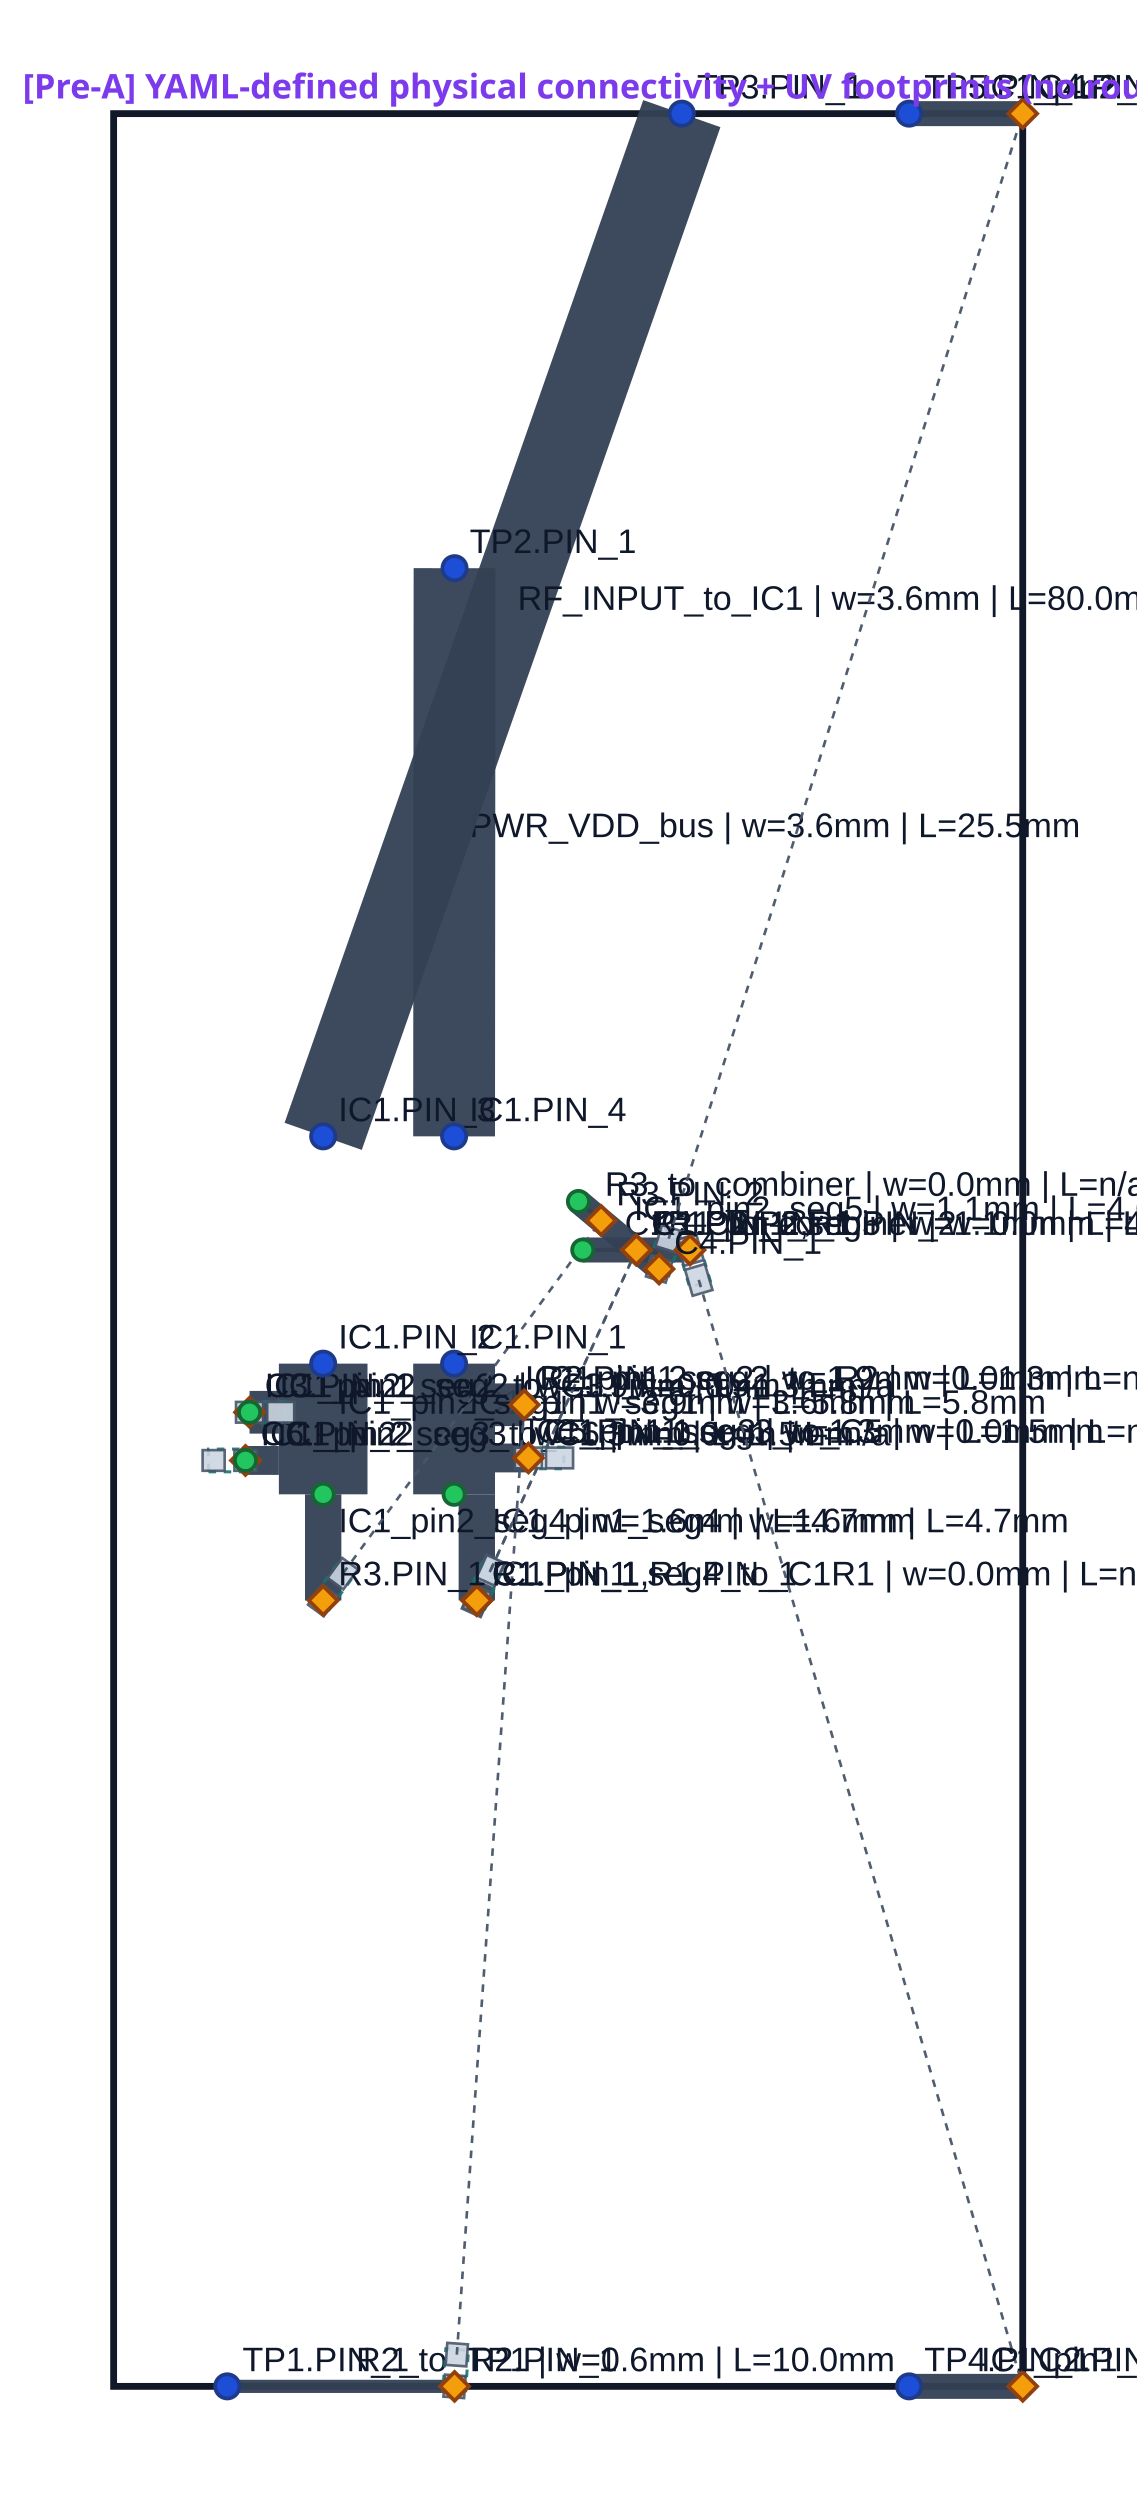
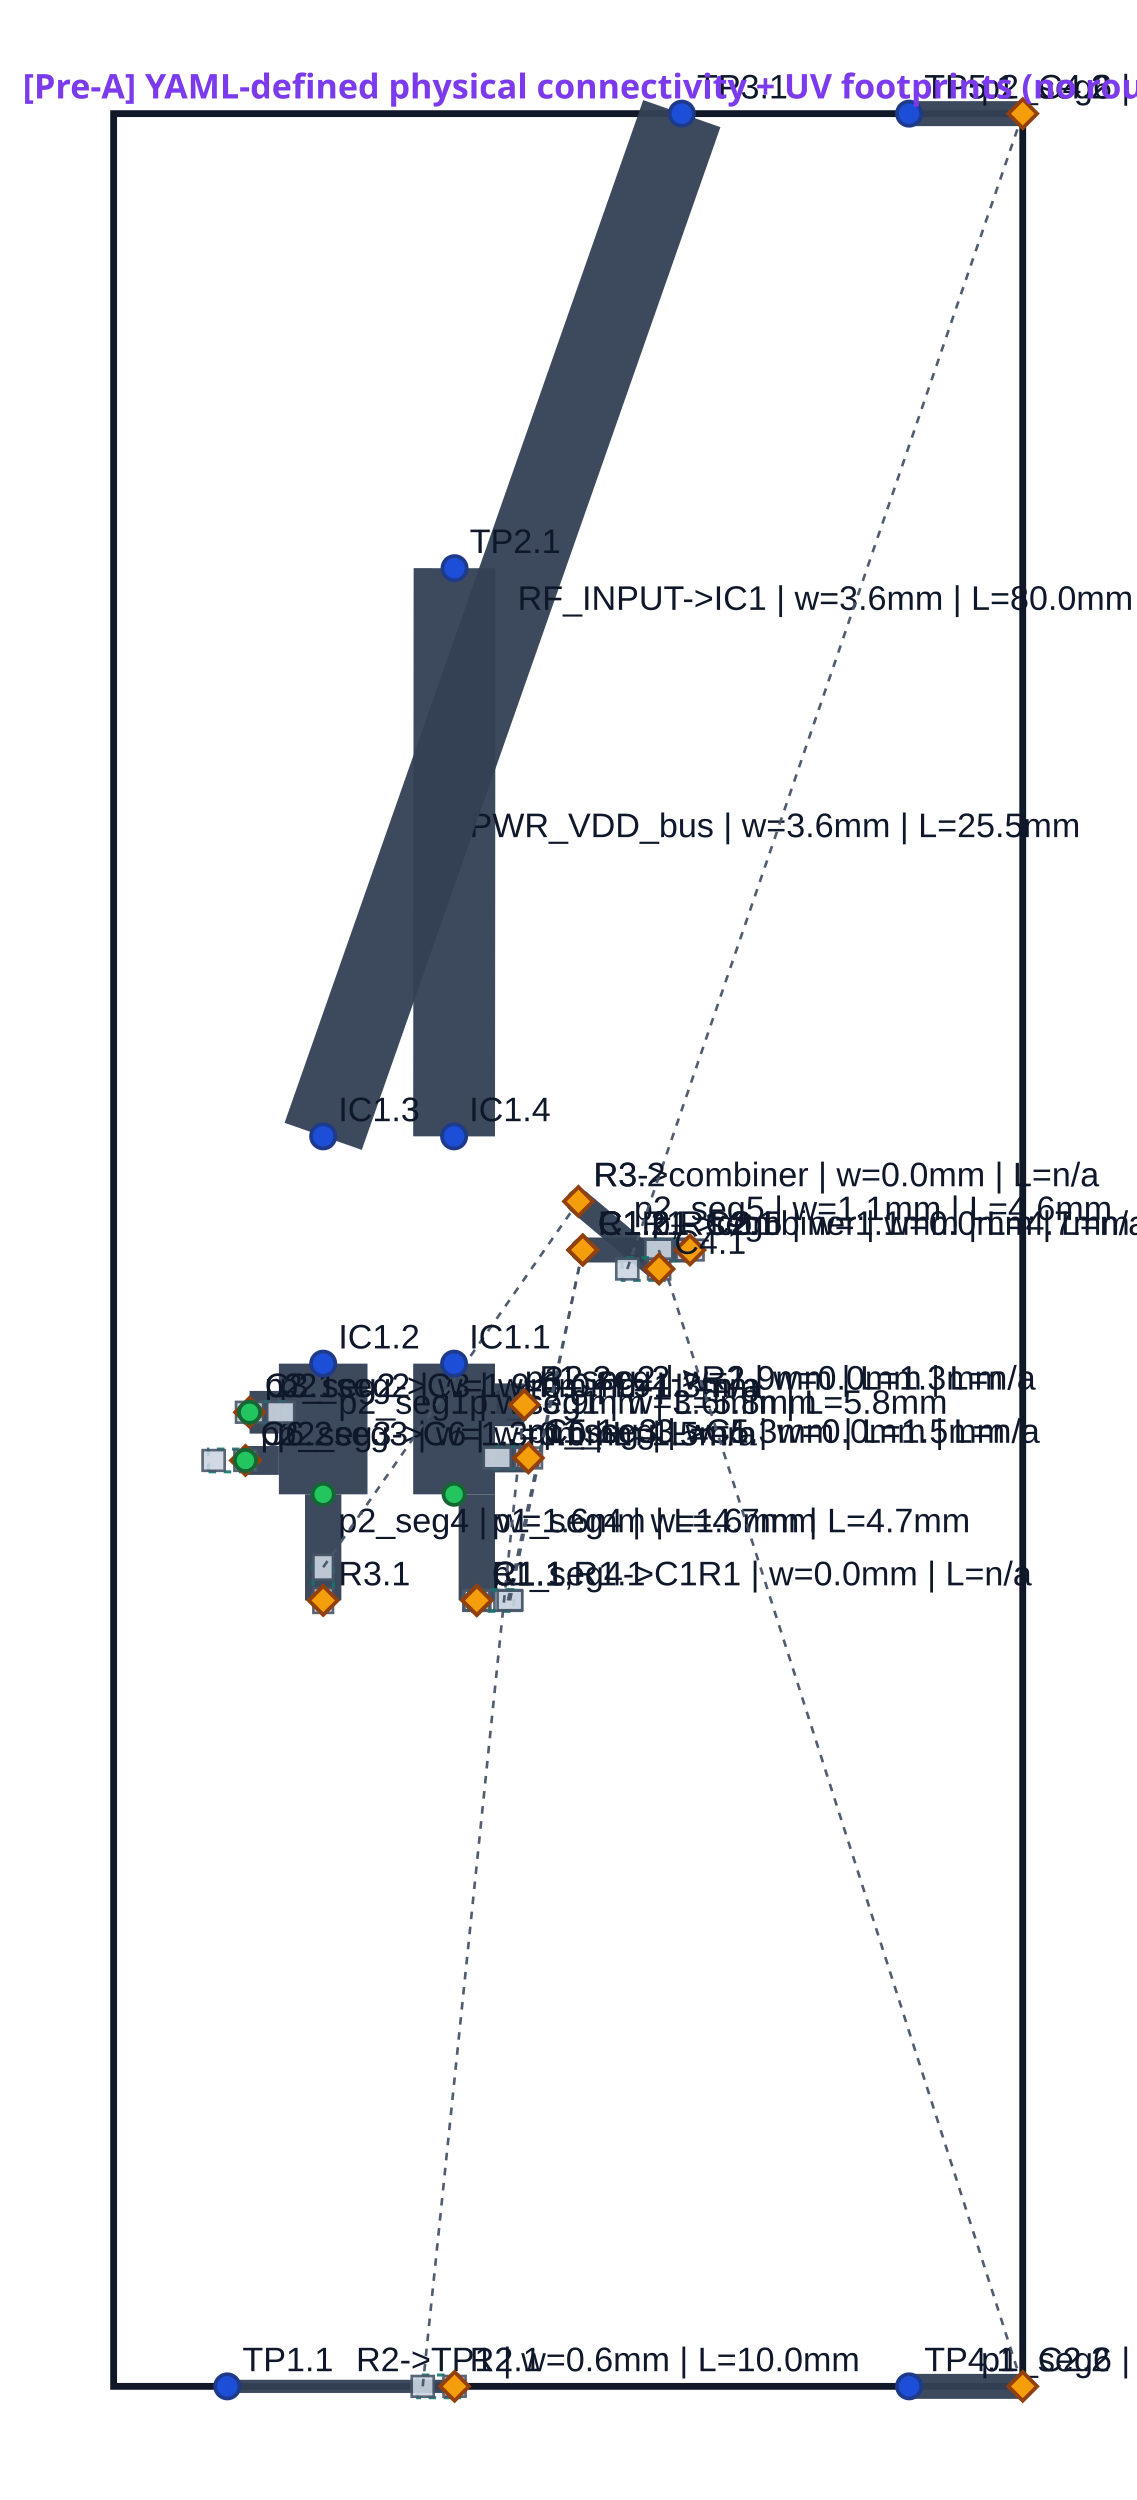
<svg xmlns="http://www.w3.org/2000/svg" width="300.0" height="660.0" viewBox="0 0 300.0 660.0" role="img" aria-label="Pre-A connectivity">
  <style>.prea-board{fill:none;stroke:#111827;stroke-width:1.8;}.prea-fixed-point{fill:#1d4ed8;stroke:#1e3a8a;stroke-width:1;}.prea-node{fill:#22c55e;stroke:#166534;stroke-width:1;}.prea-virtual-endpoint{fill:#f59e0b;stroke:#92400e;stroke-width:1;}.prea-rlc-pad{fill:#cbd5e1;stroke:#475569;stroke-width:0.7;opacity:0.9;}.prea-rlc-bbox{fill:none;stroke:#0f766e;stroke-width:0.8;stroke-dasharray:2 2;opacity:0.9;}.prea-assist-link{stroke:#475569;stroke-width:0.7;stroke-dasharray:2 2;opacity:0.95;}.prea-edge{fill:none;stroke-linecap:butt;stroke-linejoin:miter;opacity:0.95;}.prea-label{fill:#0f172a;font-family:Arial,sans-serif;font-size:9px;}</style>
  <rect class="prea-board" x="30.00" y="30.00" width="240.00" height="600.00" />
-   <line class="prea-edge" data-edge-id="C1R1_to_combiner" x1="168.00" y1="330.00" x2="153.84" y2="330.00" stroke="#334155" stroke-width="1.20" />
-   <text class="prea-label" x="164.92" y="326.00">C1R1_to_combiner | w=0.0mm | L=n/a</text>
+   <line class="prea-edge" data-edge-id="C1R1_to_combiner" x1="153.84" y1="330.00" x2="153.84" y2="330.00" stroke="#334155" stroke-width="1.20" />
+   <text class="prea-label" x="157.84" y="326.00">C1R1-&gt;combiner | w=0.0mm | L=n/a</text>
  <line class="prea-edge" data-edge-id="IC1_pin1_seg1" x1="119.88" y1="360.00" x2="119.88" y2="394.50" stroke="#334155" stroke-width="21.60" />
-   <text class="prea-label" x="123.88" y="373.25">IC1_pin1_seg1 | w=3.6mm | L=5.8mm</text>
+   <text class="prea-label" x="123.88" y="373.25">p1_seg1 | w=3.6mm | L=5.8mm</text>
  <line class="prea-edge" data-edge-id="IC1_pin1_seg2" x1="130.68" y1="370.86" x2="138.42" y2="370.86" stroke="#334155" stroke-width="11.28" />
-   <text class="prea-label" x="138.55" y="366.86">IC1_pin1_seg2 | w=1.9mm | L=1.3mm</text>
+   <text class="prea-label" x="138.55" y="366.86">p1_seg2 | w=1.9mm | L=1.3mm</text>
  <line class="prea-edge" data-edge-id="IC1_pin1_seg2_to_R2" x1="138.42" y1="370.86" x2="138.42" y2="370.86" stroke="#334155" stroke-width="1.20" />
-   <text class="prea-label" x="142.42" y="366.86">IC1_pin1_seg2_to_R2 | w=0.0mm | L=n/a</text>
+   <text class="prea-label" x="142.42" y="366.86">p1_seg2-&gt;R2 | w=0.0mm | L=n/a</text>
  <line class="prea-edge" data-edge-id="IC1_pin1_seg3" x1="130.68" y1="384.90" x2="139.50" y2="384.90" stroke="#334155" stroke-width="7.62" />
-   <text class="prea-label" x="139.09" y="380.90">IC1_pin1_seg3 | w=1.3mm | L=1.5mm</text>
+   <text class="prea-label" x="139.09" y="380.90">p1_seg3 | w=1.3mm | L=1.5mm</text>
  <line class="prea-edge" data-edge-id="IC1_pin1_seg3_to_C5" x1="139.50" y1="384.90" x2="139.50" y2="384.90" stroke="#334155" stroke-width="1.20" />
-   <text class="prea-label" x="143.50" y="380.90">IC1_pin1_seg3_to_C5 | w=0.0mm | L=n/a</text>
+   <text class="prea-label" x="143.50" y="380.90">p1_seg3-&gt;C5 | w=0.0mm | L=n/a</text>
  <line class="prea-edge" data-edge-id="IC1_pin1_seg4" x1="125.88" y1="394.50" x2="125.88" y2="422.52" stroke="#334155" stroke-width="9.60" />
-   <text class="prea-label" x="129.88" y="404.51">IC1_pin1_seg4 | w=1.6mm | L=4.7mm</text>
+   <text class="prea-label" x="129.88" y="404.51">p1_seg4 | w=1.6mm | L=4.7mm</text>
  <line class="prea-edge" data-edge-id="IC1_pin1_seg4_to_C1R1" x1="125.88" y1="422.52" x2="125.88" y2="422.52" stroke="#334155" stroke-width="1.20" />
-   <text class="prea-label" x="129.88" y="418.52">IC1_pin1_seg4_to_C1R1 | w=0.0mm | L=n/a</text>
+   <text class="prea-label" x="129.88" y="418.52">p1_seg4-&gt;C1R1 | w=0.0mm | L=n/a</text>
  <line class="prea-edge" data-edge-id="IC1_pin1_seg5" x1="153.84" y1="330.00" x2="182.16" y2="330.00" stroke="#334155" stroke-width="6.60" />
-   <text class="prea-label" x="172.00" y="326.00">IC1_pin1_seg5 | w=1.1mm | L=4.7mm</text>
+   <text class="prea-label" x="172.00" y="326.00">p1_seg5 | w=1.1mm | L=4.7mm</text>
  <line class="prea-edge" data-edge-id="IC1_pin1_seg6" x1="270.00" y1="630.00" x2="240.00" y2="630.00" stroke="#334155" stroke-width="6.60" />
-   <text class="prea-label" x="259.00" y="626.00">IC1_pin1_seg6 | w=1.1mm | L=20.0mm</text>
+   <text class="prea-label" x="259.00" y="626.00">p1_seg6 | w=1.1mm | L=20.0mm</text>
  <line class="prea-edge" data-edge-id="IC1_pin2_seg1" x1="85.32" y1="360.00" x2="85.32" y2="394.50" stroke="#334155" stroke-width="23.40" />
-   <text class="prea-label" x="89.32" y="373.25">IC1_pin2_seg1 | w=3.9mm | L=5.8mm</text>
+   <text class="prea-label" x="89.32" y="373.25">p2_seg1 | w=3.9mm | L=5.8mm</text>
  <line class="prea-edge" data-edge-id="IC1_pin2_seg2" x1="73.62" y1="372.84" x2="65.88" y2="372.84" stroke="#334155" stroke-width="11.28" />
-   <text class="prea-label" x="73.75" y="368.84">IC1_pin2_seg2 | w=1.9mm | L=1.3mm</text>
+   <text class="prea-label" x="73.75" y="368.84">p2_seg2 | w=1.9mm | L=1.3mm</text>
  <line class="prea-edge" data-edge-id="IC1_pin2_seg2_to_C3" x1="65.88" y1="372.84" x2="65.88" y2="372.84" stroke="#334155" stroke-width="1.20" />
-   <text class="prea-label" x="69.88" y="368.84">IC1_pin2_seg2_to_C3 | w=0.0mm | L=n/a</text>
+   <text class="prea-label" x="69.88" y="368.84">p2_seg2-&gt;C3 | w=0.0mm | L=n/a</text>
  <line class="prea-edge" data-edge-id="IC1_pin2_seg3" x1="73.62" y1="385.56" x2="64.80" y2="385.56" stroke="#334155" stroke-width="7.62" />
-   <text class="prea-label" x="73.21" y="381.56">IC1_pin2_seg3 | w=1.3mm | L=1.5mm</text>
+   <text class="prea-label" x="73.21" y="381.56">p2_seg3 | w=1.3mm | L=1.5mm</text>
  <line class="prea-edge" data-edge-id="IC1_pin2_seg3_to_C6" x1="64.80" y1="385.56" x2="64.80" y2="385.56" stroke="#334155" stroke-width="1.20" />
-   <text class="prea-label" x="68.80" y="381.56">IC1_pin2_seg3_to_C6 | w=0.0mm | L=n/a</text>
+   <text class="prea-label" x="68.80" y="381.56">p2_seg3-&gt;C6 | w=0.0mm | L=n/a</text>
  <line class="prea-edge" data-edge-id="IC1_pin2_seg4" x1="85.32" y1="394.50" x2="85.32" y2="422.52" stroke="#334155" stroke-width="9.60" />
-   <text class="prea-label" x="89.32" y="404.51">IC1_pin2_seg4 | w=1.6mm | L=4.7mm</text>
+   <text class="prea-label" x="89.32" y="404.51">p2_seg4 | w=1.6mm | L=4.7mm</text>
  <line class="prea-edge" data-edge-id="IC1_pin2_seg5" x1="152.70" y1="317.18" x2="174.00" y2="335.02" stroke="#334155" stroke-width="6.60" />
-   <text class="prea-label" x="167.35" y="322.10">IC1_pin2_seg5 | w=1.1mm | L=4.6mm</text>
+   <text class="prea-label" x="167.35" y="322.10">p2_seg5 | w=1.1mm | L=4.6mm</text>
  <line class="prea-edge" data-edge-id="IC1_pin2_seg6" x1="270.00" y1="30.00" x2="240.00" y2="30.00" stroke="#334155" stroke-width="6.60" />
-   <text class="prea-label" x="259.00" y="26.00">IC1_pin2_seg6 | w=1.1mm | L=20.0mm</text>
+   <text class="prea-label" x="259.00" y="26.00">p2_seg6 | w=1.1mm | L=20.0mm</text>
  <line class="prea-edge" data-edge-id="PWR_VDD_bus" x1="120.00" y1="150.00" x2="119.88" y2="300.00" stroke="#334155" stroke-width="21.60" />
  <text class="prea-label" x="123.94" y="221.00">PWR_VDD_bus | w=3.6mm | L=25.5mm</text>
  <line class="prea-edge" data-edge-id="R2_to_TP1" x1="120.00" y1="630.00" x2="60.00" y2="630.00" stroke="#334155" stroke-width="3.48" />
-   <text class="prea-label" x="94.00" y="626.00">R2_to_TP1 | w=0.6mm | L=10.0mm</text>
-   <line class="prea-edge" data-edge-id="R3_to_combiner" x1="158.70" y1="322.21" x2="152.70" y2="317.18" stroke="#334155" stroke-width="1.20" />
-   <text class="prea-label" x="159.70" y="315.69">R3_to_combiner | w=0.0mm | L=n/a</text>
+   <text class="prea-label" x="94.00" y="626.00">R2-&gt;TP1 | w=0.6mm | L=10.0mm</text>
+   <line class="prea-edge" data-edge-id="R3_to_combiner" x1="152.70" y1="317.18" x2="152.70" y2="317.18" stroke="#334155" stroke-width="1.20" />
+   <text class="prea-label" x="156.70" y="313.18">R3-&gt;combiner | w=0.0mm | L=n/a</text>
  <line class="prea-edge" data-edge-id="RF_INPUT_to_IC1" x1="180.00" y1="30.00" x2="85.32" y2="300.00" stroke="#334155" stroke-width="21.60" />
-   <text class="prea-label" x="136.66" y="161.00">RF_INPUT_to_IC1 | w=3.6mm | L=80.0mm</text>
-   <path class="prea-rlc-bbox" d="M 128.00,424.74 L 132.35,415.18 L 127.16,412.82 L 122.81,422.38 Z" />
-   <polygon class="prea-rlc-pad" points="126.89,426.90 129.84,420.40 124.87,418.14 121.92,424.64" />
-   <polygon class="prea-rlc-pad" points="130.29,419.42 133.25,412.92 128.28,410.66 125.32,417.16" />
-   <path class="prea-rlc-bbox" d="M 127.91,424.57 L 132.39,414.74 L 127.47,412.50 L 123.00,422.33 Z" />
-   <polygon class="prea-rlc-pad" points="126.87,426.57 129.58,420.61 124.89,418.47 122.18,424.43" />
-   <polygon class="prea-rlc-pad" points="130.50,418.59 133.21,412.64 128.52,410.50 125.81,416.45" />
-   <path class="prea-rlc-bbox" d="M 179.10,329.71 L 182.06,339.78 L 187.53,338.18 L 184.57,328.11 Z" />
-   <polygon class="prea-rlc-pad" points="178.54,327.34 180.54,334.19 185.78,332.66 183.78,325.81" />
-   <polygon class="prea-rlc-pad" points="180.85,335.23 182.85,342.08 188.09,340.55 186.09,333.70" />
-   <path class="prea-rlc-bbox" d="M 122.90,631.56 L 123.68,620.49 L 117.70,620.06 L 116.91,631.13 Z" />
-   <polygon class="prea-rlc-pad" points="117.48,626.90 117.07,632.71 122.52,633.10 122.93,627.29" />
-   <polygon class="prea-rlc-pad" points="123.11,624.72 123.53,618.91 118.08,618.52 117.67,624.33" />
+   <text class="prea-label" x="136.66" y="161.00">RF_INPUT-&gt;IC1 | w=3.6mm | L=80.0mm</text>
+   <path class="prea-rlc-bbox" d="M 124.74,425.37 L 135.24,425.37 L 135.24,419.67 L 124.74,419.67 Z" />
+   <polygon class="prea-rlc-pad" points="122.31,425.25 129.45,425.25 129.45,419.79 122.31,419.79" />
+   <polygon class="prea-rlc-pad" points="130.53,425.25 137.67,425.25 137.67,419.79 130.53,419.79" />
+   <path class="prea-rlc-bbox" d="M 124.86,425.22 L 135.66,425.22 L 135.66,419.82 L 124.86,419.82 Z" />
+   <polygon class="prea-rlc-pad" points="122.61,425.10 129.15,425.10 129.15,419.94 122.61,419.94" />
+   <polygon class="prea-rlc-pad" points="131.37,425.10 137.91,425.10 137.91,419.94 131.37,419.94" />
+   <path class="prea-rlc-bbox" d="M 183.30,327.15 L 172.80,327.15 L 172.80,332.85 L 183.30,332.85 Z" />
+   <polygon class="prea-rlc-pad" points="185.73,327.27 178.59,327.27 178.59,332.73 185.73,332.73" />
+   <polygon class="prea-rlc-pad" points="177.51,327.27 170.37,327.27 170.37,332.73 177.51,332.73" />
+   <path class="prea-rlc-bbox" d="M 121.35,627.00 L 110.25,627.00 L 110.25,633.00 L 121.35,633.00 Z" />
+   <polygon class="prea-rlc-pad" points="117.09,632.73 122.91,632.73 122.91,627.27 117.09,627.27" />
+   <polygon class="prea-rlc-pad" points="114.51,627.27 108.69,627.27 108.69,632.73 114.51,632.73" />
  <path class="prea-rlc-bbox" d="M 64.74,375.69 L 75.24,375.69 L 75.24,369.99 L 64.74,369.99 Z" />
  <polygon class="prea-rlc-pad" points="62.31,375.57 69.45,375.57 69.45,370.11 62.31,370.11" />
  <polygon class="prea-rlc-pad" points="70.53,375.57 77.67,375.57 77.67,370.11 70.53,370.11" />
-   <path class="prea-rlc-bbox" d="M 86.90,424.94 L 93.27,416.22 L 88.91,413.03 L 82.54,421.75 Z" />
-   <polygon class="prea-rlc-pad" points="85.47,426.68 89.33,421.40 85.17,418.36 81.31,423.64" />
-   <polygon class="prea-rlc-pad" points="90.64,419.61 94.50,414.33 90.34,411.29 86.48,416.57" />
-   <path class="prea-rlc-bbox" d="M 176.45,337.21 L 179.78,326.63 L 174.06,324.82 L 170.73,335.41 Z" />
-   <polygon class="prea-rlc-pad" points="172.27,331.43 170.52,336.98 175.73,338.62 177.47,333.07" />
-   <polygon class="prea-rlc-pad" points="178.25,330.61 180.00,325.06 174.79,323.42 173.04,328.97" />
-   <path class="prea-rlc-bbox" d="M 138.36,387.75 L 148.86,387.75 L 148.86,382.05 L 138.36,382.05 Z" />
-   <polygon class="prea-rlc-pad" points="135.93,387.63 143.07,387.63 143.07,382.17 135.93,382.17" />
-   <polygon class="prea-rlc-pad" points="144.15,387.63 151.29,387.63 151.29,382.17 144.15,382.17" />
+   <path class="prea-rlc-bbox" d="M 88.02,423.54 L 88.02,412.74 L 82.62,412.74 L 82.62,423.54 Z" />
+   <polygon class="prea-rlc-pad" points="87.90,425.79 87.90,419.25 82.74,419.25 82.74,425.79" />
+   <polygon class="prea-rlc-pad" points="87.90,417.03 87.90,410.49 82.74,410.49 82.74,417.03" />
+   <path class="prea-rlc-bbox" d="M 175.35,332.02 L 164.25,332.02 L 164.25,338.02 L 175.35,338.02 Z" />
+   <polygon class="prea-rlc-pad" points="171.09,337.75 176.91,337.75 176.91,332.29 171.09,332.29" />
+   <polygon class="prea-rlc-pad" points="168.51,332.29 162.69,332.29 162.69,337.75 168.51,337.75" />
+   <path class="prea-rlc-bbox" d="M 140.64,382.05 L 130.14,382.05 L 130.14,387.75 L 140.64,387.75 Z" />
+   <polygon class="prea-rlc-pad" points="143.07,382.17 135.93,382.17 135.93,387.63 143.07,387.63" />
+   <polygon class="prea-rlc-pad" points="134.85,382.17 127.71,382.17 127.71,387.63 134.85,387.63" />
  <path class="prea-rlc-bbox" d="M 55.05,388.56 L 66.15,388.56 L 66.15,382.56 L 55.05,382.56 Z" />
  <polygon class="prea-rlc-pad" points="59.31,382.83 53.49,382.83 53.49,388.29 59.31,388.29" />
  <polygon class="prea-rlc-pad" points="61.89,388.29 67.71,388.29 67.71,382.83 61.89,382.83" />
-   <line class="prea-assist-link" data-endpoint="C1.PIN_2" x1="129.29" y1="415.04" x2="168.00" y2="330.00" />
-   <line class="prea-assist-link" data-endpoint="C2.PIN_2" x1="184.47" y1="337.89" x2="270.00" y2="630.00" />
-   <line class="prea-assist-link" data-endpoint="C4.PIN_2" x1="176.52" y1="327.01" x2="270.00" y2="30.00" />
-   <line class="prea-assist-link" data-endpoint="R1.PIN_2" x1="129.51" y1="414.55" x2="168.00" y2="330.00" />
-   <line class="prea-assist-link" data-endpoint="R2.PIN_2" x1="120.60" y1="621.62" x2="138.42" y2="370.86" />
-   <line class="prea-assist-link" data-endpoint="R3.PIN_2" x1="90.49" y1="415.45" x2="158.70" y2="322.21" />
+   <line class="prea-assist-link" data-endpoint="C1.PIN_2" x1="134.10" y1="422.52" x2="153.84" y2="330.00" />
+   <line class="prea-assist-link" data-endpoint="C2.PIN_2" x1="173.94" y1="330.00" x2="270.00" y2="630.00" />
+   <line class="prea-assist-link" data-endpoint="C4.PIN_2" x1="165.60" y1="335.02" x2="270.00" y2="30.00" />
+   <line class="prea-assist-link" data-endpoint="R1.PIN_2" x1="134.64" y1="422.52" x2="153.84" y2="330.00" />
+   <line class="prea-assist-link" data-endpoint="R2.PIN_2" x1="111.60" y1="630.00" x2="138.42" y2="370.86" />
+   <line class="prea-assist-link" data-endpoint="R3.PIN_2" x1="85.32" y1="413.76" x2="152.70" y2="317.18" />
  <polygon class="prea-virtual-endpoint" points="125.88,418.72 129.68,422.52 125.88,426.32 122.08,422.52" />
-   <text class="prea-label" x="129.88" y="418.52">C1.PIN_1</text>
+   <text class="prea-label" x="129.88" y="418.52">C1.1</text>
  <polygon class="prea-virtual-endpoint" points="125.88,418.72 129.68,422.52 125.88,426.32 122.08,422.52" />
-   <text class="prea-label" x="129.88" y="418.52">C1.PIN_1,R1.PIN_1</text>
-   <polygon class="prea-virtual-endpoint" points="168.00,326.20 171.80,330.00 168.00,333.80 164.20,330.00" />
-   <text class="prea-label" x="172.00" y="326.00">C1.PIN_2</text>
-   <polygon class="prea-virtual-endpoint" points="168.00,326.20 171.80,330.00 168.00,333.80 164.20,330.00" />
-   <text class="prea-label" x="172.00" y="326.00">C1.PIN_2,R1.PIN_2</text>
+   <text class="prea-label" x="129.88" y="418.52">C1.1,R1.1</text>
+   <polygon class="prea-virtual-endpoint" points="153.84,326.20 157.64,330.00 153.84,333.80 150.04,330.00" />
+   <text class="prea-label" x="157.84" y="326.00">C1.2</text>
+   <polygon class="prea-virtual-endpoint" points="153.84,326.20 157.64,330.00 153.84,333.80 150.04,330.00" />
+   <text class="prea-label" x="157.84" y="326.00">C1.2,R1.2</text>
  <polygon class="prea-virtual-endpoint" points="182.16,326.20 185.96,330.00 182.16,333.80 178.36,330.00" />
-   <text class="prea-label" x="186.16" y="326.00">C2.PIN_1</text>
+   <text class="prea-label" x="186.16" y="326.00">C2.1</text>
  <polygon class="prea-virtual-endpoint" points="270.00,626.20 273.80,630.00 270.00,633.80 266.20,630.00" />
-   <text class="prea-label" x="274.00" y="626.00">C2.PIN_2</text>
+   <text class="prea-label" x="274.00" y="626.00">C2.2</text>
  <polygon class="prea-virtual-endpoint" points="65.88,369.04 69.68,372.84 65.88,376.64 62.08,372.84" />
-   <text class="prea-label" x="69.88" y="368.84">C3.PIN_1</text>
+   <text class="prea-label" x="69.88" y="368.84">C3.1</text>
  <polygon class="prea-virtual-endpoint" points="174.00,331.22 177.80,335.02 174.00,338.82 170.20,335.02" />
-   <text class="prea-label" x="178.00" y="331.02">C4.PIN_1</text>
+   <text class="prea-label" x="178.00" y="331.02">C4.1</text>
  <polygon class="prea-virtual-endpoint" points="270.00,26.20 273.80,30.00 270.00,33.80 266.20,30.00" />
-   <text class="prea-label" x="274.00" y="26.00">C4.PIN_2</text>
+   <text class="prea-label" x="274.00" y="26.00">C4.2</text>
  <polygon class="prea-virtual-endpoint" points="139.50,381.10 143.30,384.90 139.50,388.70 135.70,384.90" />
-   <text class="prea-label" x="143.50" y="380.90">C5.PIN_1</text>
+   <text class="prea-label" x="143.50" y="380.90">C5.1</text>
  <polygon class="prea-virtual-endpoint" points="64.80,381.76 68.60,385.56 64.80,389.36 61.00,385.56" />
-   <text class="prea-label" x="68.80" y="381.56">C6.PIN_2</text>
+   <text class="prea-label" x="68.80" y="381.56">C6.2</text>
  <circle class="prea-fixed-point" cx="119.88" cy="360.00" r="3.2" />
-   <text class="prea-label" x="123.88" y="356.00">IC1.PIN_1</text>
+   <text class="prea-label" x="123.88" y="356.00">IC1.1</text>
  <circle class="prea-fixed-point" cx="85.32" cy="360.00" r="3.2" />
-   <text class="prea-label" x="89.32" y="356.00">IC1.PIN_2</text>
+   <text class="prea-label" x="89.32" y="356.00">IC1.2</text>
  <circle class="prea-fixed-point" cx="85.32" cy="300.00" r="3.2" />
-   <text class="prea-label" x="89.32" y="296.00">IC1.PIN_3</text>
+   <text class="prea-label" x="89.32" y="296.00">IC1.3</text>
  <circle class="prea-fixed-point" cx="119.88" cy="300.00" r="3.2" />
-   <text class="prea-label" x="123.88" y="296.00">IC1.PIN_4</text>
+   <text class="prea-label" x="123.88" y="296.00">IC1.4</text>
  <circle class="prea-node" cx="119.88" cy="394.50" r="2.8" />
  <circle class="prea-node" cx="138.42" cy="370.86" r="2.8" />
  <circle class="prea-node" cx="125.88" cy="422.52" r="2.8" />
  <circle class="prea-node" cx="153.84" cy="330.00" r="2.8" />
  <circle class="prea-node" cx="85.32" cy="394.50" r="2.8" />
  <circle class="prea-node" cx="65.88" cy="372.84" r="2.8" />
  <circle class="prea-node" cx="64.80" cy="385.56" r="2.8" />
  <circle class="prea-node" cx="152.70" cy="317.18" r="2.8" />
  <polygon class="prea-virtual-endpoint" points="125.88,418.72 129.68,422.52 125.88,426.32 122.08,422.52" />
-   <text class="prea-label" x="129.88" y="418.52">R1.PIN_1</text>
-   <polygon class="prea-virtual-endpoint" points="168.00,326.20 171.80,330.00 168.00,333.80 164.20,330.00" />
-   <text class="prea-label" x="172.00" y="326.00">R1.PIN_2</text>
+   <text class="prea-label" x="129.88" y="418.52">R1.1</text>
+   <polygon class="prea-virtual-endpoint" points="153.84,326.20 157.64,330.00 153.84,333.80 150.04,330.00" />
+   <text class="prea-label" x="157.84" y="326.00">R1.2</text>
  <polygon class="prea-virtual-endpoint" points="120.00,626.20 123.80,630.00 120.00,633.80 116.20,630.00" />
-   <text class="prea-label" x="124.00" y="626.00">R2.PIN_1</text>
+   <text class="prea-label" x="124.00" y="626.00">R2.1</text>
  <polygon class="prea-virtual-endpoint" points="138.42,367.06 142.22,370.86 138.42,374.66 134.62,370.86" />
-   <text class="prea-label" x="142.42" y="366.86">R2.PIN_2</text>
+   <text class="prea-label" x="142.42" y="366.86">R2.2</text>
  <polygon class="prea-virtual-endpoint" points="85.32,418.72 89.12,422.52 85.32,426.32 81.52,422.52" />
-   <text class="prea-label" x="89.32" y="418.52">R3.PIN_1</text>
-   <polygon class="prea-virtual-endpoint" points="158.70,318.41 162.50,322.21 158.70,326.01 154.90,322.21" />
-   <text class="prea-label" x="162.70" y="318.21">R3.PIN_2</text>
+   <text class="prea-label" x="89.32" y="418.52">R3.1</text>
+   <polygon class="prea-virtual-endpoint" points="152.70,313.38 156.50,317.18 152.70,320.98 148.90,317.18" />
+   <text class="prea-label" x="156.70" y="313.18">R3.2</text>
  <circle class="prea-fixed-point" cx="60.00" cy="630.00" r="3.2" />
-   <text class="prea-label" x="64.00" y="626.00">TP1.PIN_1</text>
+   <text class="prea-label" x="64.00" y="626.00">TP1.1</text>
  <circle class="prea-fixed-point" cx="120.00" cy="150.00" r="3.2" />
-   <text class="prea-label" x="124.00" y="146.00">TP2.PIN_1</text>
+   <text class="prea-label" x="124.00" y="146.00">TP2.1</text>
  <circle class="prea-fixed-point" cx="180.00" cy="30.00" r="3.2" />
-   <text class="prea-label" x="184.00" y="26.00">TP3.PIN_1</text>
+   <text class="prea-label" x="184.00" y="26.00">TP3.1</text>
  <circle class="prea-fixed-point" cx="240.00" cy="630.00" r="3.2" />
-   <text class="prea-label" x="244.00" y="626.00">TP4.PIN_1</text>
+   <text class="prea-label" x="244.00" y="626.00">TP4.1</text>
  <circle class="prea-fixed-point" cx="240.00" cy="30.00" r="3.2" />
-   <text class="prea-label" x="244.00" y="26.00">TP5.PIN_1</text>
+   <text class="prea-label" x="244.00" y="26.00">TP5.1</text>
  <text x="6" y="26" font-family="sans-serif" font-size="9" font-weight="bold" fill="#7c3aed">[Pre-A] YAML-defined physical connectivity + UV footprints (no routing)</text>
</svg>
